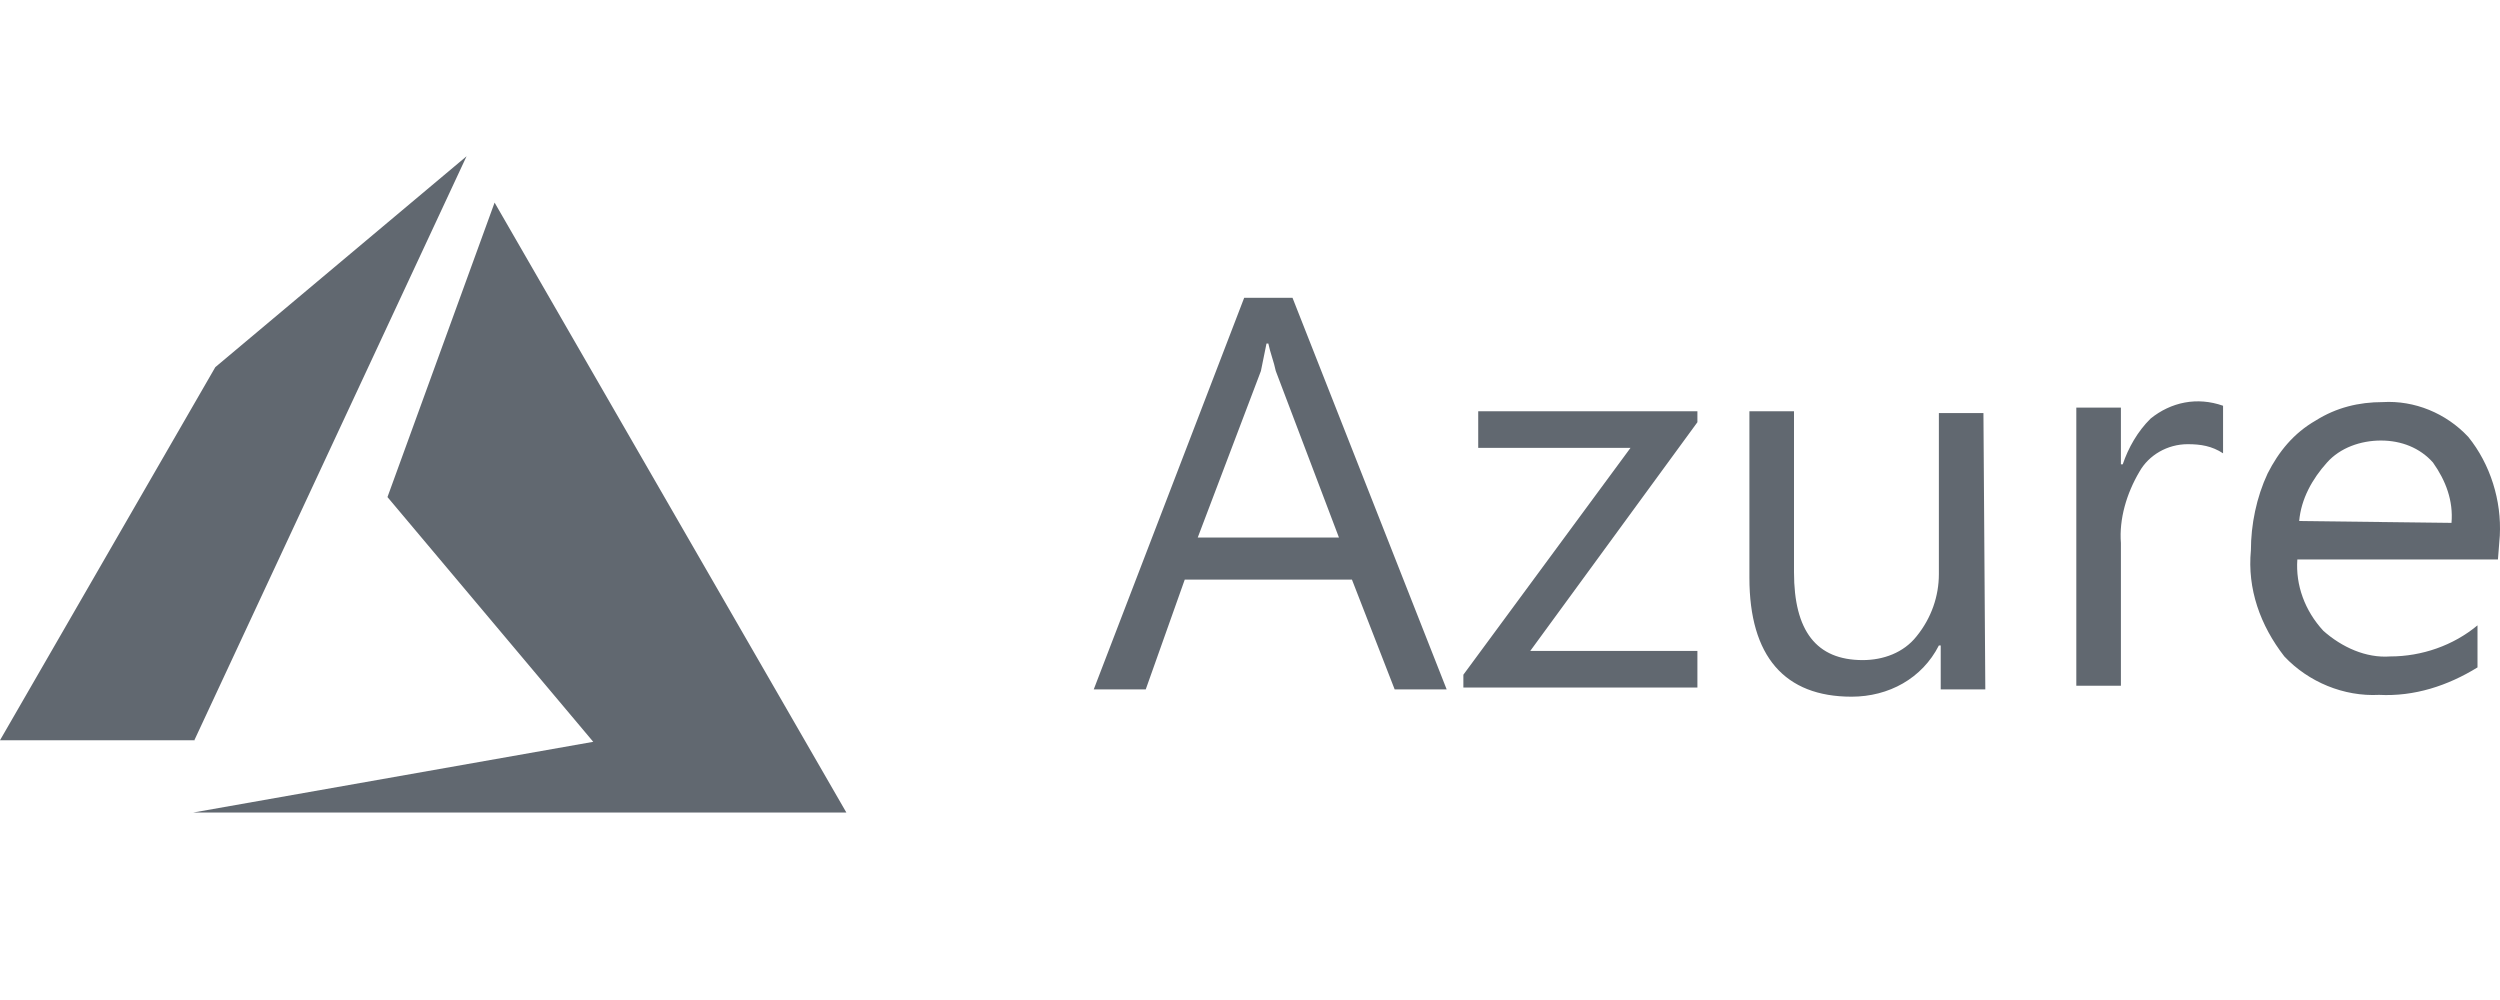
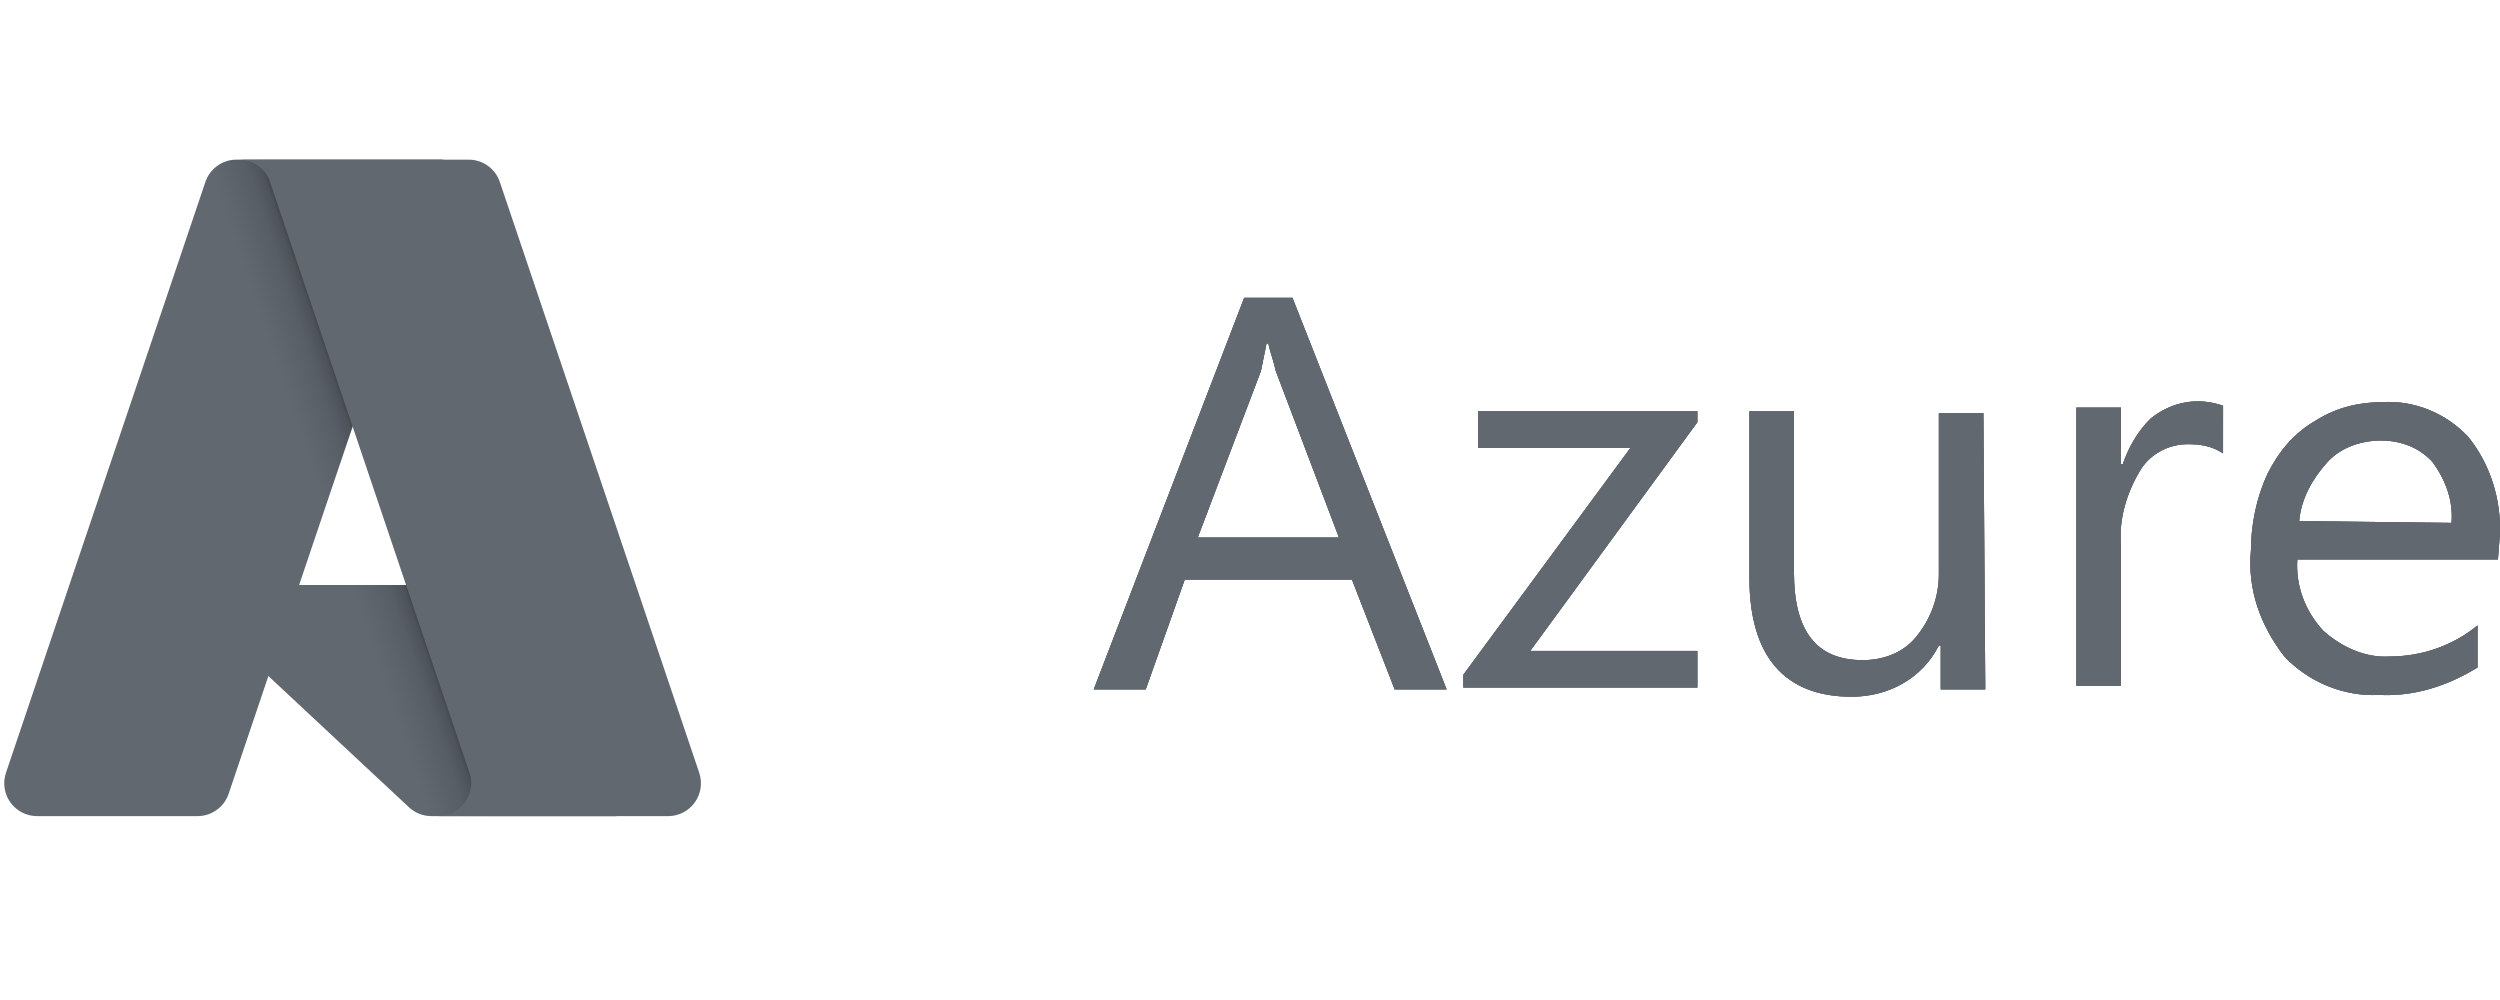
- <svg xmlns="http://www.w3.org/2000/svg" width="80px" height="32px" viewBox="0 0 80 32" version="1.1">
-   <g id="Symbols" stroke="none" stroke-width="1" fill="none" fill-rule="evenodd">
-     <g id="Provider/Azure/azure-32" fill="#616870">
-       <path d="M12.399,15.906 L15.827,6.483 L27.083,26 L6.187,26 L18.984,23.738 L12.399,15.906 Z M6.89,11.749 L14.93,5 L6.211,23.705 L6.211,23.688 L0,23.688 L6.89,11.749 Z M79.934,17.903 L73.515,17.903 C73.456,18.722 73.753,19.542 74.347,20.186 C74.941,20.713 75.714,21.064 76.487,21.006 C77.497,21.006 78.508,20.655 79.28,20.011 L79.28,21.357 C78.329,21.943 77.26,22.294 76.13,22.236 C75.001,22.294 73.872,21.826 73.099,21.006 C72.326,20.011 71.91,18.839 72.029,17.61 C72.029,16.79 72.207,15.912 72.564,15.151 C72.921,14.448 73.396,13.862 74.109,13.453 C74.763,13.043 75.476,12.867 76.249,12.867 C77.26,12.808 78.27,13.218 78.983,13.979 C79.696,14.858 80.053,16.029 79.994,17.141 L79.934,17.903 Z M78.448,16.732 C78.508,16.029 78.27,15.385 77.854,14.799 C77.438,14.331 76.843,14.097 76.19,14.097 C75.536,14.097 74.882,14.331 74.466,14.799 C73.99,15.326 73.634,15.97 73.574,16.673 L78.448,16.732 Z M71.138,14.506 C70.781,14.272 70.424,14.214 70.008,14.214 C69.354,14.214 68.76,14.565 68.463,15.092 C68.047,15.795 67.809,16.614 67.869,17.376 L67.869,21.943 L66.442,21.943 L66.442,13.043 L67.869,13.043 L67.869,14.858 L67.928,14.858 C68.106,14.331 68.403,13.804 68.82,13.394 C69.473,12.867 70.305,12.691 71.138,12.984 L71.138,14.506 Z M63.53,22.06 L62.103,22.06 L62.103,20.655 L62.044,20.655 C61.509,21.709 60.439,22.294 59.25,22.294 C57.11,22.294 55.981,21.006 55.981,18.488 L55.981,13.16 L57.408,13.16 L57.408,18.312 C57.408,20.186 58.121,21.123 59.607,21.123 C60.261,21.123 60.914,20.889 61.33,20.362 C61.806,19.776 62.044,19.074 62.044,18.371 L62.044,13.218 L63.47,13.218 L63.53,22.06 Z M54.317,13.511 L48.968,20.83 L54.317,20.83 L54.317,22.001 L46.828,22.001 L46.828,21.591 L52.177,14.331 L47.303,14.331 L47.303,13.16 L54.317,13.16 L54.317,13.511 Z M46.293,22.06 L44.629,22.06 L43.262,18.547 L37.912,18.547 L36.664,22.06 L35,22.06 L39.814,9.529 L41.36,9.529 L46.293,22.06 Z M42.846,17.2 L40.825,11.872 C40.765,11.579 40.646,11.286 40.587,10.993 L40.528,10.993 L40.349,11.872 L38.328,17.2 L42.846,17.2 Z" id="Combined-Shape" />
+ <svg xmlns="http://www.w3.org/2000/svg" id="svg926" version="1.1" viewBox="0 0 80 32" height="32px" width="80px">
+   <defs id="defs930">
+     <linearGradient id="e399c19f-b68f-429d-b176-18c2117ff73c" x1="-1032.172" x2="-1059.213" y1="145.312" y2="65.426" gradientTransform="matrix(1,0,0,-1,1075,158)" gradientUnits="userSpaceOnUse">
+       <stop offset="0" stop-color="#616870" id="stop1495" />
+       <stop offset="1" stop-color="#616870" id="stop1497" />
+     </linearGradient>
+     <linearGradient id="ac2a6fc2-ca48-4327-9a3c-d4dcc3256e15" x1="-1023.725" x2="-1029.98" y1="108.083" y2="105.968" gradientTransform="matrix(1,0,0,-1,1075,158)" gradientUnits="userSpaceOnUse">
+       <stop offset="0" stop-opacity=".3" id="stop1500" />
+       <stop offset=".071" stop-opacity=".2" id="stop1502" />
+       <stop offset=".321" stop-opacity=".1" id="stop1504" />
+       <stop offset=".623" stop-opacity=".05" id="stop1506" />
+       <stop offset="1" stop-opacity="0" id="stop1508" />
+     </linearGradient>
+     <linearGradient id="a7fee970-a784-4bb1-af8d-63d18e5f7db9" x1="-1027.165" x2="-997.482" y1="147.642" y2="68.561" gradientTransform="matrix(1,0,0,-1,1075,158)" gradientUnits="userSpaceOnUse">
+       <stop offset="0" stop-color="#616870" id="stop1511" />
+       <stop offset="1" stop-color="#616870" id="stop1513" />
+     </linearGradient>
+     <linearGradient id="e399c19f-b68f-429d-b176-18c2117ff73c-5" x1="-1032.172" x2="-1059.213" y1="145.312" y2="65.426" gradientTransform="matrix(1,0,0,-1,1075,158)" gradientUnits="userSpaceOnUse">
+       <stop offset="0" stop-color="#616870" id="stop1554" />
+       <stop offset="1" stop-color="#616870" id="stop1556" />
+     </linearGradient>
+     <linearGradient id="ac2a6fc2-ca48-4327-9a3c-d4dcc3256e15-5" x1="-1023.725" x2="-1029.98" y1="108.083" y2="105.968" gradientTransform="matrix(1,0,0,-1,1075,158)" gradientUnits="userSpaceOnUse">
+       <stop offset="0" stop-opacity=".3" id="stop1559" />
+       <stop offset=".071" stop-opacity=".2" id="stop1561" />
+       <stop offset=".321" stop-opacity=".1" id="stop1563" />
+       <stop offset=".623" stop-opacity=".05" id="stop1565" />
+       <stop offset="1" stop-opacity="0" id="stop1567" />
+     </linearGradient>
+     <linearGradient id="a7fee970-a784-4bb1-af8d-63d18e5f7db9-6" x1="-1027.165" x2="-997.482" y1="147.642" y2="68.561" gradientTransform="matrix(1,0,0,-1,1075,158)" gradientUnits="userSpaceOnUse">
+       <stop offset="0" stop-color="#616870" id="stop1570" />
+       <stop offset="1" stop-color="#616870" id="stop1572" />
+     </linearGradient>
+   </defs>
+   <g fill-rule="evenodd" fill="none" stroke-width="1" stroke="none" id="Symbols">
+     <g fill="#616870" id="Provider/Azure/azure-32">
+       <path id="Combined-Shape" d="m 79.934,17.903 h -6.419 c -0.059,0.82 0.238,1.64 0.832,2.284 0.594,0.527 1.367,0.878 2.14,0.82 1.01,0 2.021,-0.351 2.794,-0.995 v 1.347 c -0.951,0.586 -2.021,0.937 -3.15,0.878 -1.129,0.059 -2.259,-0.41 -3.031,-1.23 -0.773,-0.995 -1.189,-2.166 -1.07,-3.396 0,-0.82 0.178,-1.698 0.535,-2.459 0.357,-0.703 0.832,-1.288 1.545,-1.698 0.654,-0.41 1.367,-0.586 2.14,-0.586 1.01,-0.059 2.021,0.351 2.734,1.113 0.713,0.878 1.07,2.049 1.01,3.162 z m -1.486,-1.171 c 0.059,-0.703 -0.178,-1.347 -0.594,-1.932 -0.416,-0.468 -1.01,-0.703 -1.664,-0.703 -0.654,0 -1.308,0.234 -1.724,0.703 -0.475,0.527 -0.832,1.171 -0.892,1.874 z m -7.311,-2.225 c -0.357,-0.234 -0.713,-0.293 -1.129,-0.293 -0.654,0 -1.248,0.351 -1.545,0.878 -0.416,0.703 -0.654,1.522 -0.594,2.284 v 4.567 h -1.426 v -8.9 h 1.426 v 1.815 h 0.059 c 0.178,-0.527 0.475,-1.054 0.892,-1.464 0.654,-0.527 1.486,-0.703 2.318,-0.41 z m -7.608,7.553 h -1.426 v -1.405 h -0.059 c -0.535,1.054 -1.605,1.64 -2.794,1.64 -2.14,0 -3.269,-1.288 -3.269,-3.806 v -5.328 h 1.426 v 5.153 c 0,1.874 0.713,2.811 2.199,2.811 0.654,0 1.308,-0.234 1.724,-0.761 0.475,-0.586 0.713,-1.288 0.713,-1.991 v -5.153 h 1.426 z m -9.213,-8.549 -5.349,7.319 h 5.349 v 1.171 h -7.489 v -0.41 l 5.349,-7.261 h -4.874 v -1.171 h 7.014 z m -8.024,8.549 H 44.629 L 43.262,18.547 H 37.912 l -1.248,3.513 H 35 L 39.814,9.529 h 1.545 z M 42.846,17.2 40.825,11.872 c -0.059,-0.293 -0.178,-0.586 -0.238,-0.878 h -0.059 l -0.178,0.878 -2.021,5.328 z" />
+       <path d="m 79.934,17.903 h -6.419 c -0.059,0.82 0.238,1.64 0.832,2.284 0.594,0.527 1.367,0.878 2.14,0.82 1.01,0 2.021,-0.351 2.794,-0.995 v 1.347 c -0.951,0.586 -2.021,0.937 -3.15,0.878 -1.129,0.059 -2.259,-0.41 -3.031,-1.23 -0.773,-0.995 -1.189,-2.166 -1.07,-3.396 0,-0.82 0.178,-1.698 0.535,-2.459 0.357,-0.703 0.832,-1.288 1.545,-1.698 0.654,-0.41 1.367,-0.586 2.14,-0.586 1.01,-0.059 2.021,0.351 2.734,1.113 0.713,0.878 1.07,2.049 1.01,3.162 z m -1.486,-1.171 c 0.059,-0.703 -0.178,-1.347 -0.594,-1.932 -0.416,-0.468 -1.01,-0.703 -1.664,-0.703 -0.654,0 -1.308,0.234 -1.724,0.703 -0.475,0.527 -0.832,1.171 -0.892,1.874 z m -7.311,-2.225 c -0.357,-0.234 -0.713,-0.293 -1.129,-0.293 -0.654,0 -1.248,0.351 -1.545,0.878 -0.416,0.703 -0.654,1.522 -0.594,2.284 v 4.567 h -1.426 v -8.9 h 1.426 v 1.815 h 0.059 c 0.178,-0.527 0.475,-1.054 0.892,-1.464 0.654,-0.527 1.486,-0.703 2.318,-0.41 z m -7.608,7.553 h -1.426 v -1.405 h -0.059 c -0.535,1.054 -1.605,1.64 -2.794,1.64 -2.14,0 -3.269,-1.288 -3.269,-3.806 v -5.328 h 1.426 v 5.153 c 0,1.874 0.713,2.811 2.199,2.811 0.654,0 1.308,-0.234 1.724,-0.761 0.475,-0.586 0.713,-1.288 0.713,-1.991 v -5.153 h 1.426 z m -9.213,-8.549 -5.349,7.319 h 5.349 v 1.171 h -7.489 v -0.41 l 5.349,-7.261 h -4.874 v -1.171 h 7.014 z m -8.024,8.549 H 44.629 L 43.262,18.547 H 37.912 l -1.248,3.513 H 35 L 39.814,9.529 h 1.545 z M 42.846,17.2 40.825,11.872 c -0.059,-0.293 -0.178,-0.586 -0.238,-0.878 h -0.059 l -0.178,0.878 -2.021,5.328 z" id="path1550" />
+       <path id="path1552" d="m 79.934,17.903 h -6.419 c -0.059,0.82 0.238,1.64 0.832,2.284 0.594,0.527 1.367,0.878 2.14,0.82 1.01,0 2.021,-0.351 2.794,-0.995 v 1.347 c -0.951,0.586 -2.021,0.937 -3.15,0.878 -1.129,0.059 -2.259,-0.41 -3.031,-1.23 -0.773,-0.995 -1.189,-2.166 -1.07,-3.396 0,-0.82 0.178,-1.698 0.535,-2.459 0.357,-0.703 0.832,-1.288 1.545,-1.698 0.654,-0.41 1.367,-0.586 2.14,-0.586 1.01,-0.059 2.021,0.351 2.734,1.113 0.713,0.878 1.07,2.049 1.01,3.162 z m -1.486,-1.171 c 0.059,-0.703 -0.178,-1.347 -0.594,-1.932 -0.416,-0.468 -1.01,-0.703 -1.664,-0.703 -0.654,0 -1.308,0.234 -1.724,0.703 -0.475,0.527 -0.832,1.171 -0.892,1.874 z m -7.311,-2.225 c -0.357,-0.234 -0.713,-0.293 -1.129,-0.293 -0.654,0 -1.248,0.351 -1.545,0.878 -0.416,0.703 -0.654,1.522 -0.594,2.284 v 4.567 h -1.426 v -8.9 h 1.426 v 1.815 h 0.059 c 0.178,-0.527 0.475,-1.054 0.892,-1.464 0.654,-0.527 1.486,-0.703 2.318,-0.41 z m -7.608,7.553 h -1.426 v -1.405 h -0.059 c -0.535,1.054 -1.605,1.64 -2.794,1.64 -2.14,0 -3.269,-1.288 -3.269,-3.806 v -5.328 h 1.426 v 5.153 c 0,1.874 0.713,2.811 2.199,2.811 0.654,0 1.308,-0.234 1.724,-0.761 0.475,-0.586 0.713,-1.288 0.713,-1.991 v -5.153 h 1.426 z m -9.213,-8.549 -5.349,7.319 h 5.349 v 1.171 h -7.489 v -0.41 l 5.349,-7.261 h -4.874 v -1.171 h 7.014 z m -8.024,8.549 H 44.629 L 43.262,18.547 H 37.912 l -1.248,3.513 H 35 L 39.814,9.529 h 1.545 z M 42.846,17.2 40.825,11.872 c -0.059,-0.293 -0.178,-0.586 -0.238,-0.878 h -0.059 l -0.178,0.878 -2.021,5.328 z" />
    </g>
  </g>
+   <g transform="matrix(0.253368,0,0,0.253368,-0.878502,3.450732)" id="g1607">
+     <path fill="url(#e399c19f-b68f-429d-b176-18c2117ff73c)" d="m 33.338,6.544 h 26.038 l -27.03,80.087 a 4.152,4.152 0 0 1 -3.933,2.824 H 8.149 A 4.145,4.145 0 0 1 4.221,83.985 L 29.404,9.368 a 4.152,4.152 0 0 1 3.934,-2.825 z" id="path1577" style="fill:url(#e399c19f-b68f-429d-b176-18c2117ff73c-5)" />
+     <path fill="#616870" d="M 71.175,60.261 H 29.885 A 1.911,1.911 0 0 0 28.58,63.57 l 26.532,24.764 a 4.171,4.171 0 0 0 2.846,1.121 h 23.38 z" id="path1579" />
+     <path fill="url(#ac2a6fc2-ca48-4327-9a3c-d4dcc3256e15)" d="M 33.338,6.544 A 4.118,4.118 0 0 0 29.395,9.423 L 4.252,83.917 a 4.14,4.14 0 0 0 3.908,5.538 h 20.787 a 4.443,4.443 0 0 0 3.41,-2.9 l 5.014,-14.777 17.91,16.705 a 4.237,4.237 0 0 0 2.666,0.972 H 81.24 L 71.024,60.261 41.243,60.268 59.47,6.544 Z" id="path1581" style="fill:url(#ac2a6fc2-ca48-4327-9a3c-d4dcc3256e15-5)" />
+     <path fill="url(#a7fee970-a784-4bb1-af8d-63d18e5f7db9)" d="M 66.595,9.364 A 4.145,4.145 0 0 0 62.667,6.544 H 33.648 a 4.146,4.146 0 0 1 3.928,2.82 l 25.184,74.62 a 4.146,4.146 0 0 1 -3.928,5.472 h 29.02 a 4.146,4.146 0 0 0 3.927,-5.472 z" id="path1583" style="fill:url(#a7fee970-a784-4bb1-af8d-63d18e5f7db9-6)" />
+   </g>
</svg>
